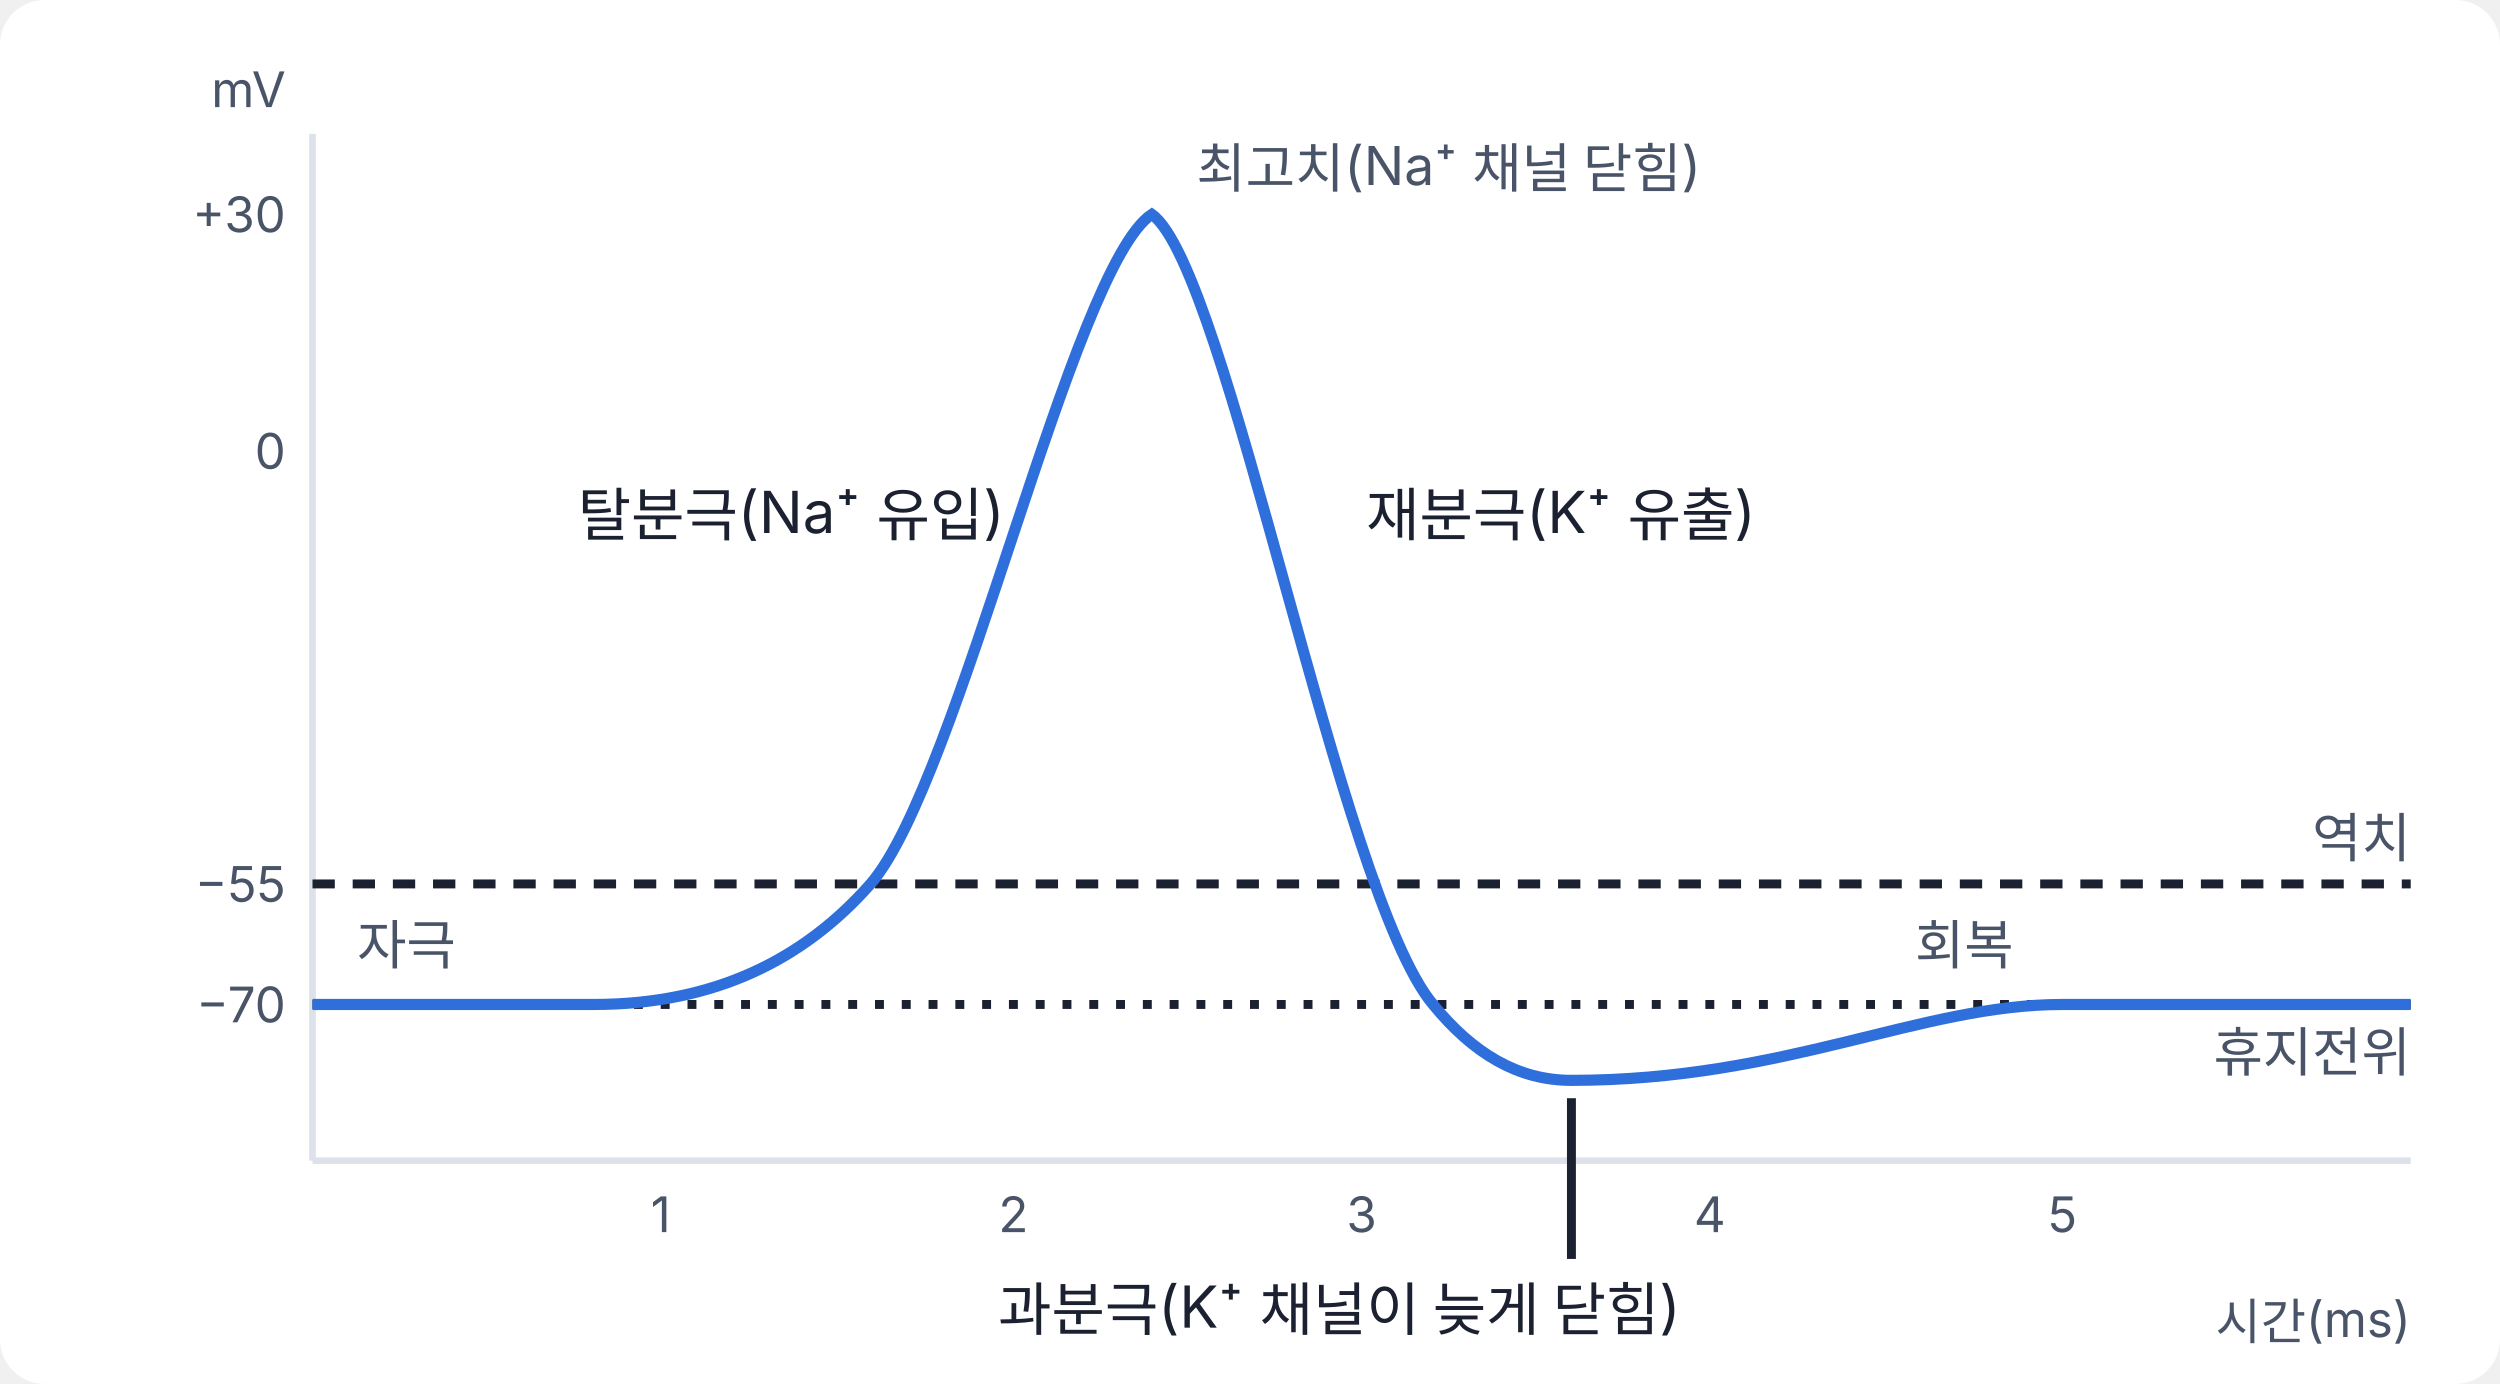
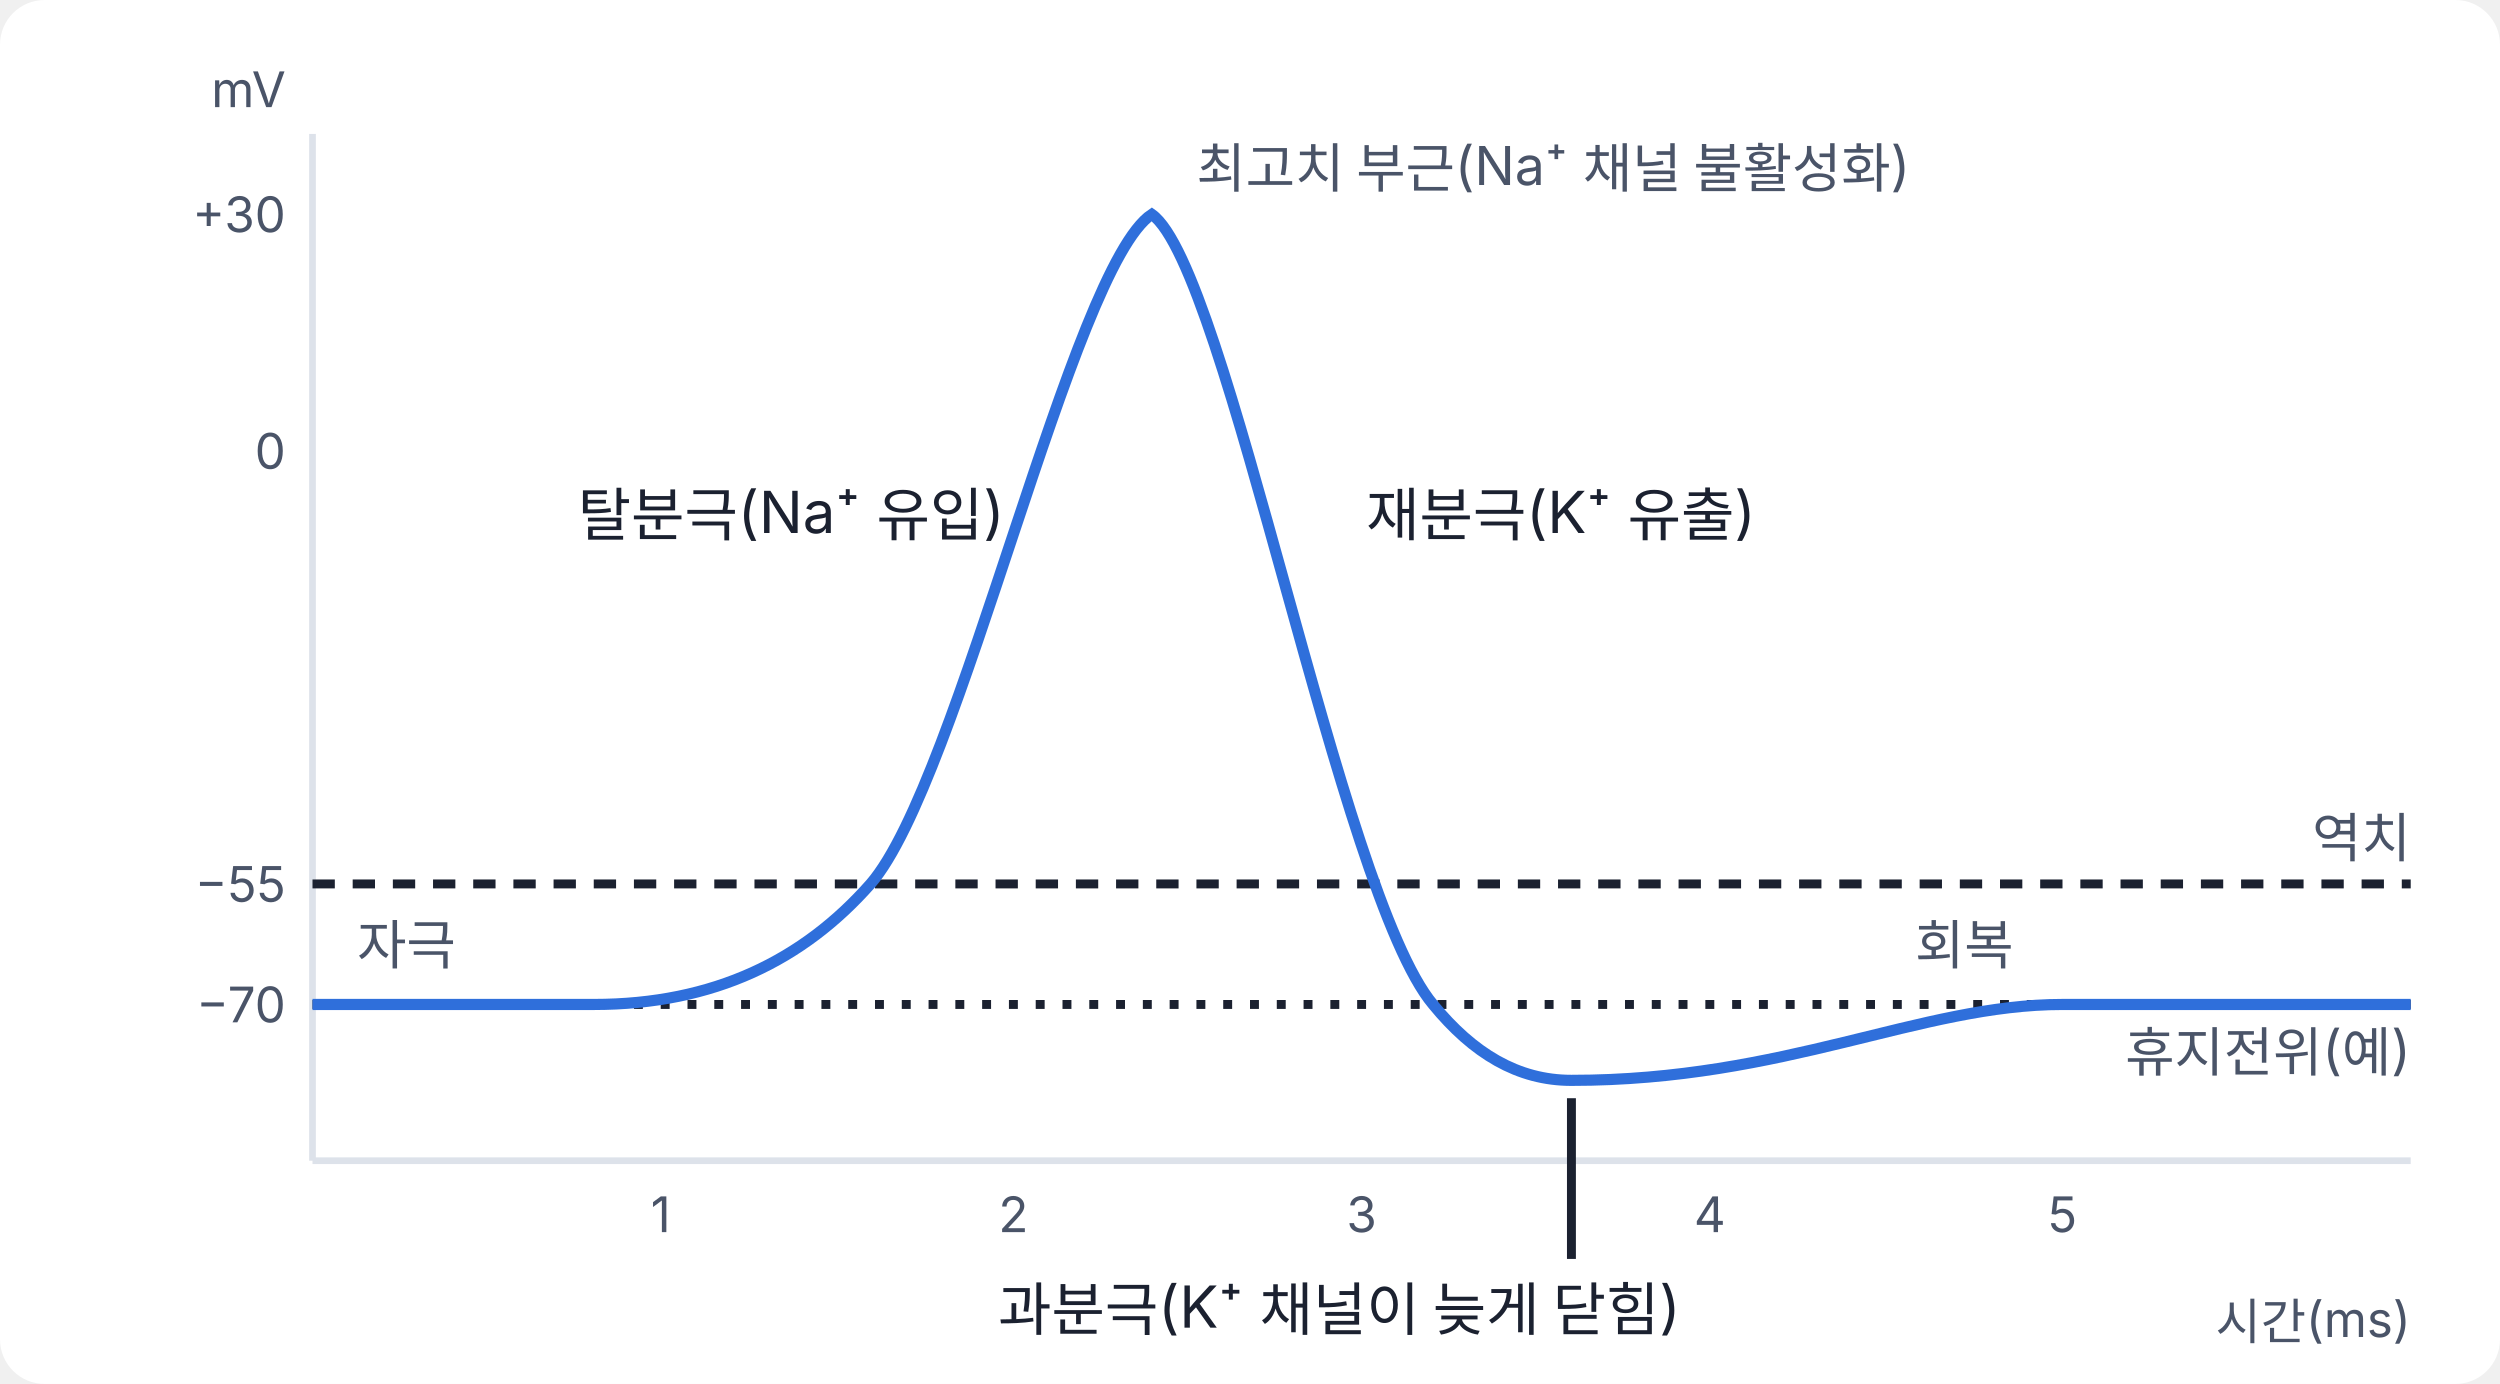
- <svg xmlns="http://www.w3.org/2000/svg" width="560" height="310" viewBox="0 0 560 310" role="img" aria-label="시간에 따른 막전위 그래프. 휴지전위 −70 mV에서 역치 −55 mV까지 천천히 오르다가 +30 mV까지 솟는 탈분극, 다시 내려가는 재분극, 휴지전위 아래로 내려가는 과분극, 휴지전위로 회복하는 구간이 표시되어 있다">
+ <svg xmlns="http://www.w3.org/2000/svg" width="560" height="310" viewBox="0 0 560 310" role="img" aria-label="예시 막전위 그래프. 휴지전위 −70 mV에서 역치 −55 mV를 지나 최고치 +30 mV에 이른다. 최고치 부근에서 Na⁺ 채널이 불활성화되고 지연성 K⁺ 채널의 작용이 커져 재분극, 과분극, 휴지전위 회복으로 이어진다.">
  <style>
svg { color: #1b2130; font-family: -apple-system, 'Apple SD Gothic Neo', 'Noto Sans KR', sans-serif; }
.fig-ink { stroke: #1b2130; fill: none; stroke-width: 2; }
.fig-accent { stroke: #2f6fdb; fill: none; stroke-width: 2.5; }
.fig-danger { stroke: #d92d20; fill: none; stroke-width: 2.5; }
.fig-dot { fill: #2f6fdb; }
.fig-text { fill: #1b2130; font-size: 13px; }
.fig-muted { fill: #4a5468; font-size: 12px; }
.axis { stroke: #dde2ea; stroke-width: 1.5; }
.tick { fill: #4a5468; font-size: 11px; }
.plot-truth { fill: none; stroke: #4a5468; stroke-width: 1.5; stroke-dasharray: 5 4; }
.plot-fit { fill: none; stroke: #2f6fdb; stroke-width: 2.5; }
.pt-train { fill: #2f6fdb; }
.pt-test { fill: #b54708; }
.mark-ml { stroke: #2f6fdb; stroke-width: 1.5; stroke-dasharray: 3 3; }
.mark-map { stroke: #067647; stroke-width: 1.5; stroke-dasharray: 3 3; }
.plot-like { fill: none; stroke: #2f6fdb; stroke-width: 2; }
.plot-prior { fill: none; stroke: #6941c6; stroke-width: 2; stroke-dasharray: 6 4; }
.plot-post { fill: none; stroke: #067647; stroke-width: 3; }
</style>
  <rect x="0" y="0" width="560" height="310" rx="10" fill="#ffffff" />
  <line class="axis" x1="70" y1="260" x2="540" y2="260" />
  <line class="axis" x1="70" y1="30" x2="70" y2="260" />
  <text class="tick" x="64" y="52" text-anchor="end">+30</text>
  <text class="tick" x="64" y="105" text-anchor="end">0</text>
  <text class="tick" x="64" y="202" text-anchor="end">−55</text>
  <text class="tick" x="64" y="229" text-anchor="end">−70</text>
  <text class="tick" x="64" y="24" text-anchor="end">mV</text>
  <text class="tick" x="148" y="276" text-anchor="middle">1</text>
  <text class="tick" x="227" y="276" text-anchor="middle">2</text>
  <text class="tick" x="305" y="276" text-anchor="middle">3</text>
  <text class="tick" x="383" y="276" text-anchor="middle">4</text>
  <text class="tick" x="462" y="276" text-anchor="middle">5</text>
  <text class="tick" x="540" y="300" text-anchor="end">시간(ms)</text>
  <line class="fig-ink" stroke-dasharray="5 4" x1="70" y1="198" x2="540" y2="198" />
  <line class="fig-ink" stroke-dasharray="2 4" x1="70" y1="225" x2="540" y2="225" />
  <path class="fig-accent" d="M70,225 L133,225 C160,225 180,215 195,198 C215,175 240,60 258,48 C275,60 300,200 321,225 C330,236 340,242 352,242 C400,242 430,225 462,225 L540,225" />
  <text class="fig-text" x="225" y="120" text-anchor="end">탈분극(Na⁺ 유입)</text>
  <text class="fig-text" x="306" y="120">재분극(K⁺ 유출)</text>
-   <text class="fig-muted" x="268" y="42">최고치(Na⁺ 채널 닫힘)</text>
+   <text class="fig-muted" x="268" y="42">최고치 부근(Na⁺ 채널 불활성화)</text>
  <text class="fig-muted" x="80" y="216">자극</text>
  <text class="fig-muted" x="540" y="192" text-anchor="end">역치</text>
-   <text class="fig-muted" x="540" y="240" text-anchor="end">휴지전위</text>
+   <text class="fig-muted" x="540" y="240" text-anchor="end">휴지전위(예)</text>
  <text class="fig-muted" x="440" y="216" text-anchor="middle">회복</text>
  <line class="fig-ink" x1="352" y1="246" x2="352" y2="282" />
  <text class="fig-text" x="300" y="298" text-anchor="middle">과분극(K⁺ 채널이 늦게 닫힘)</text>
</svg>
